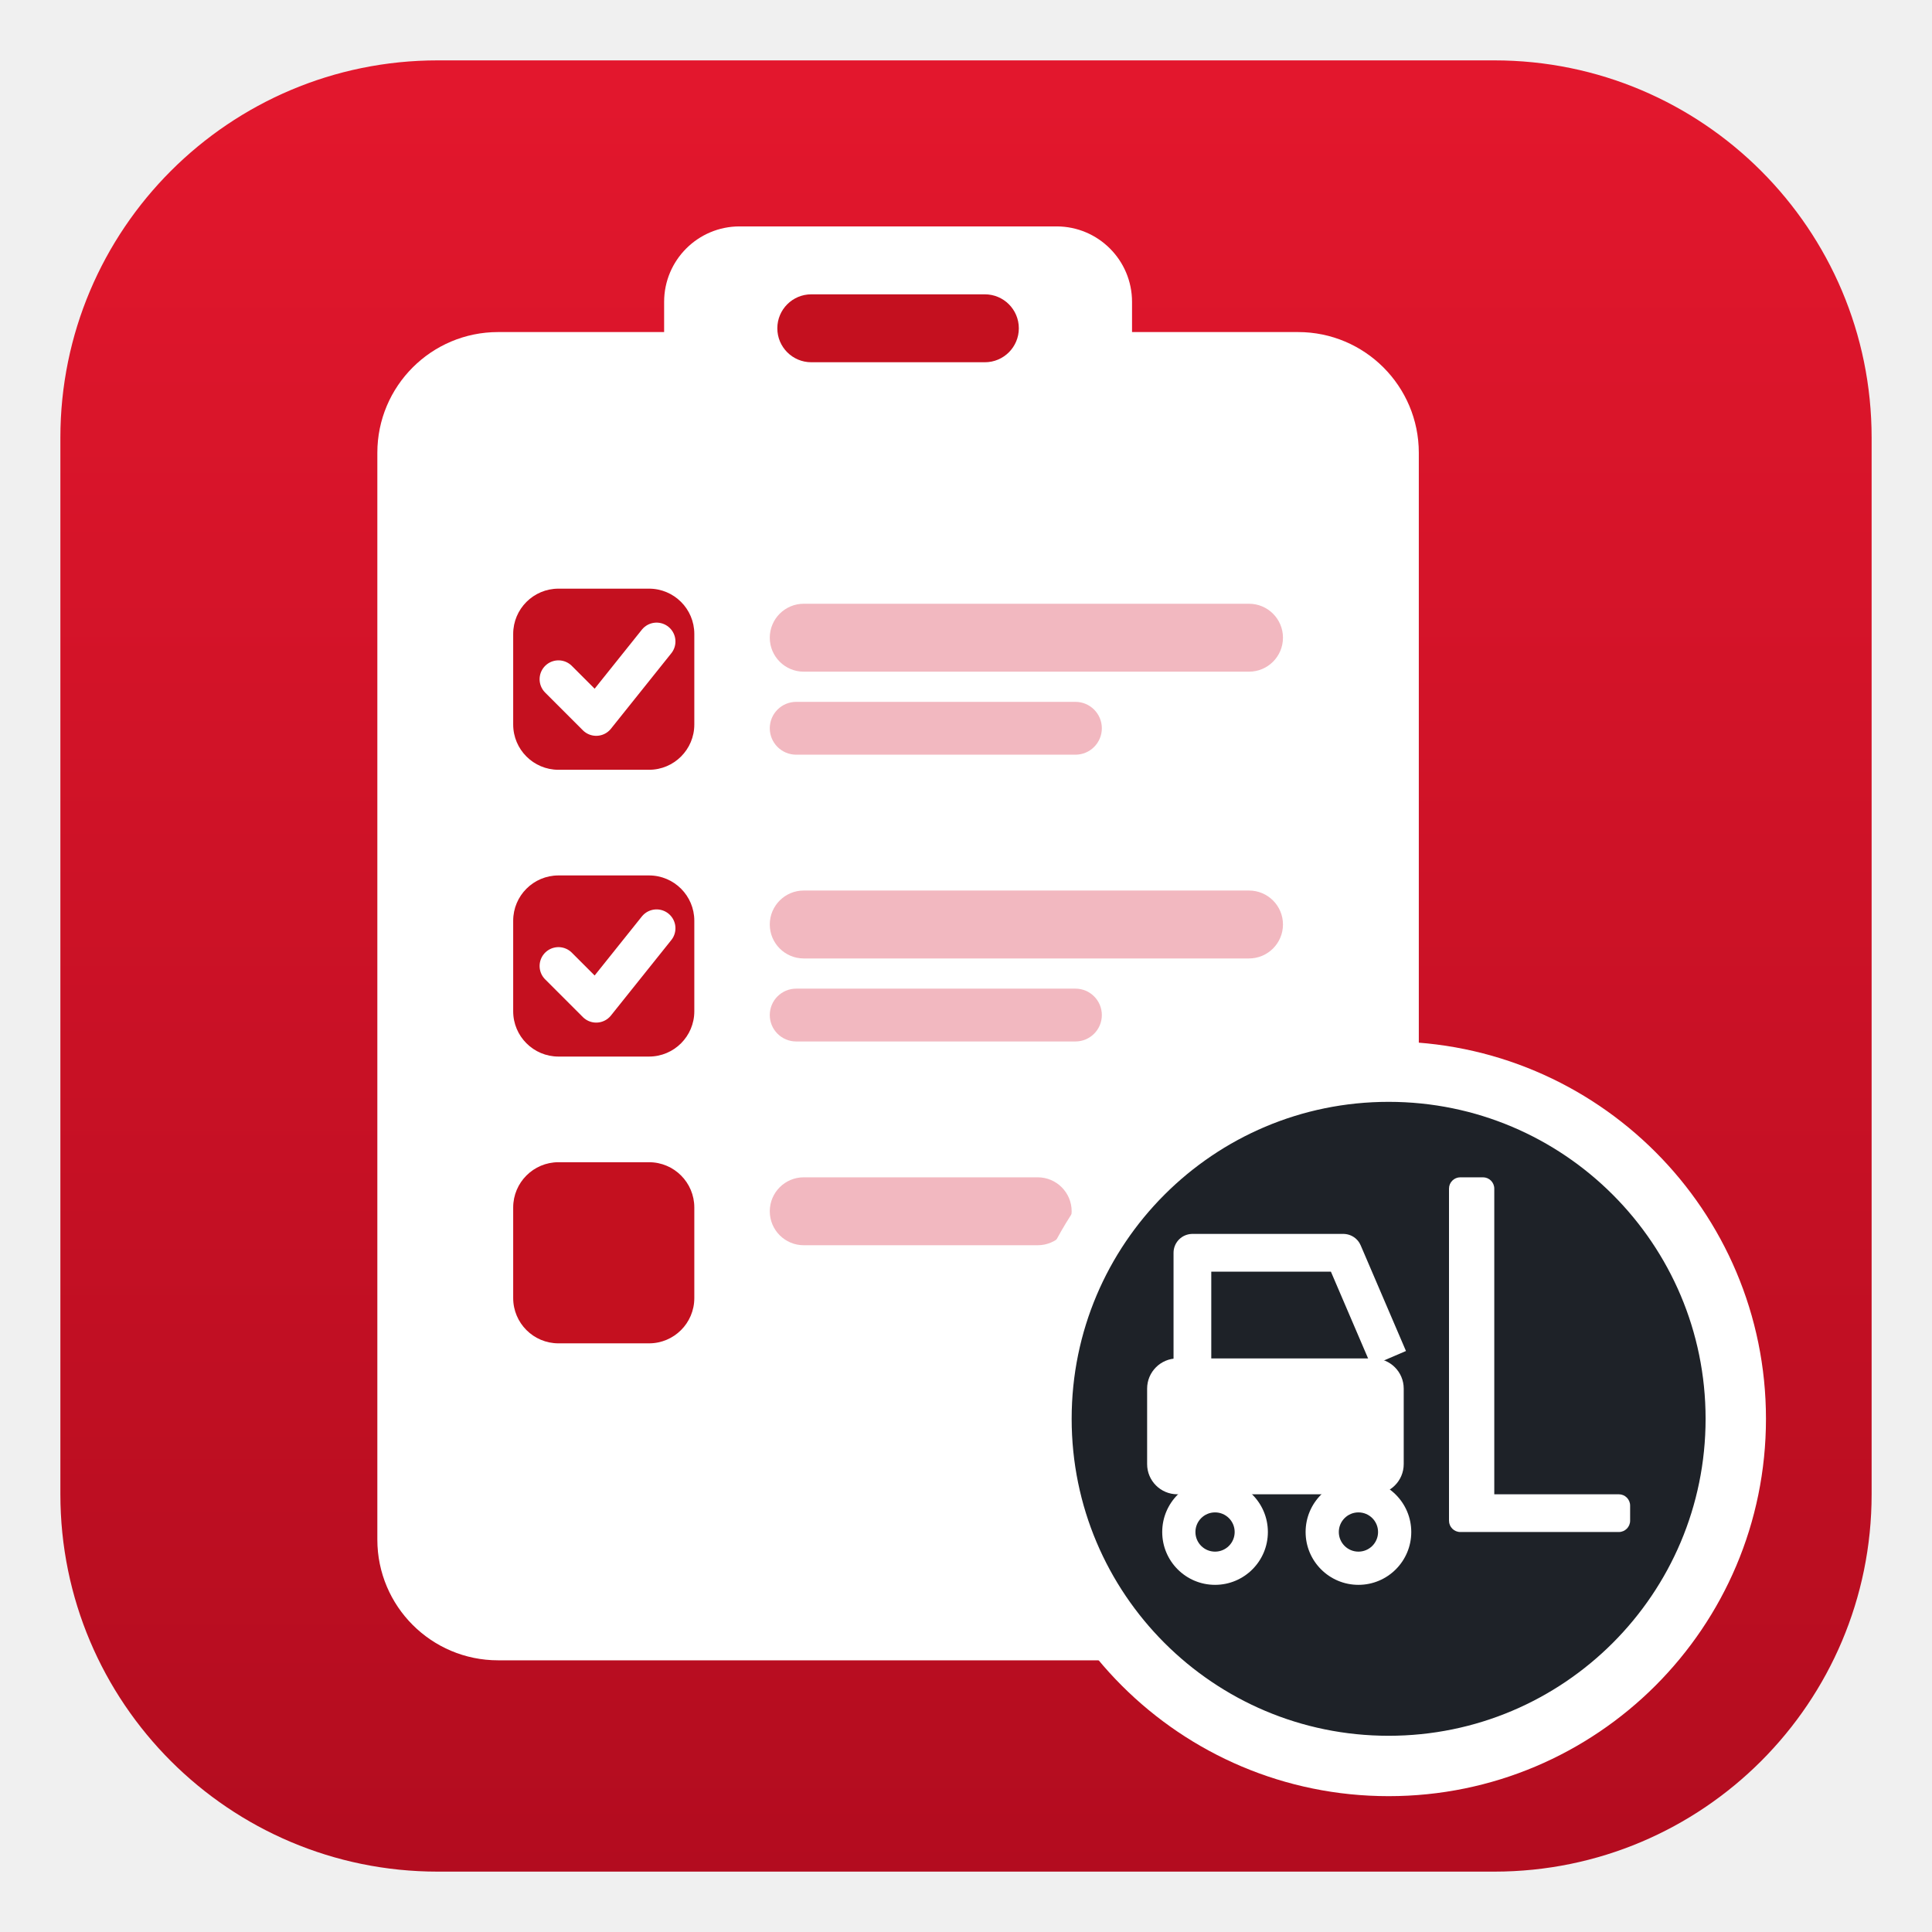
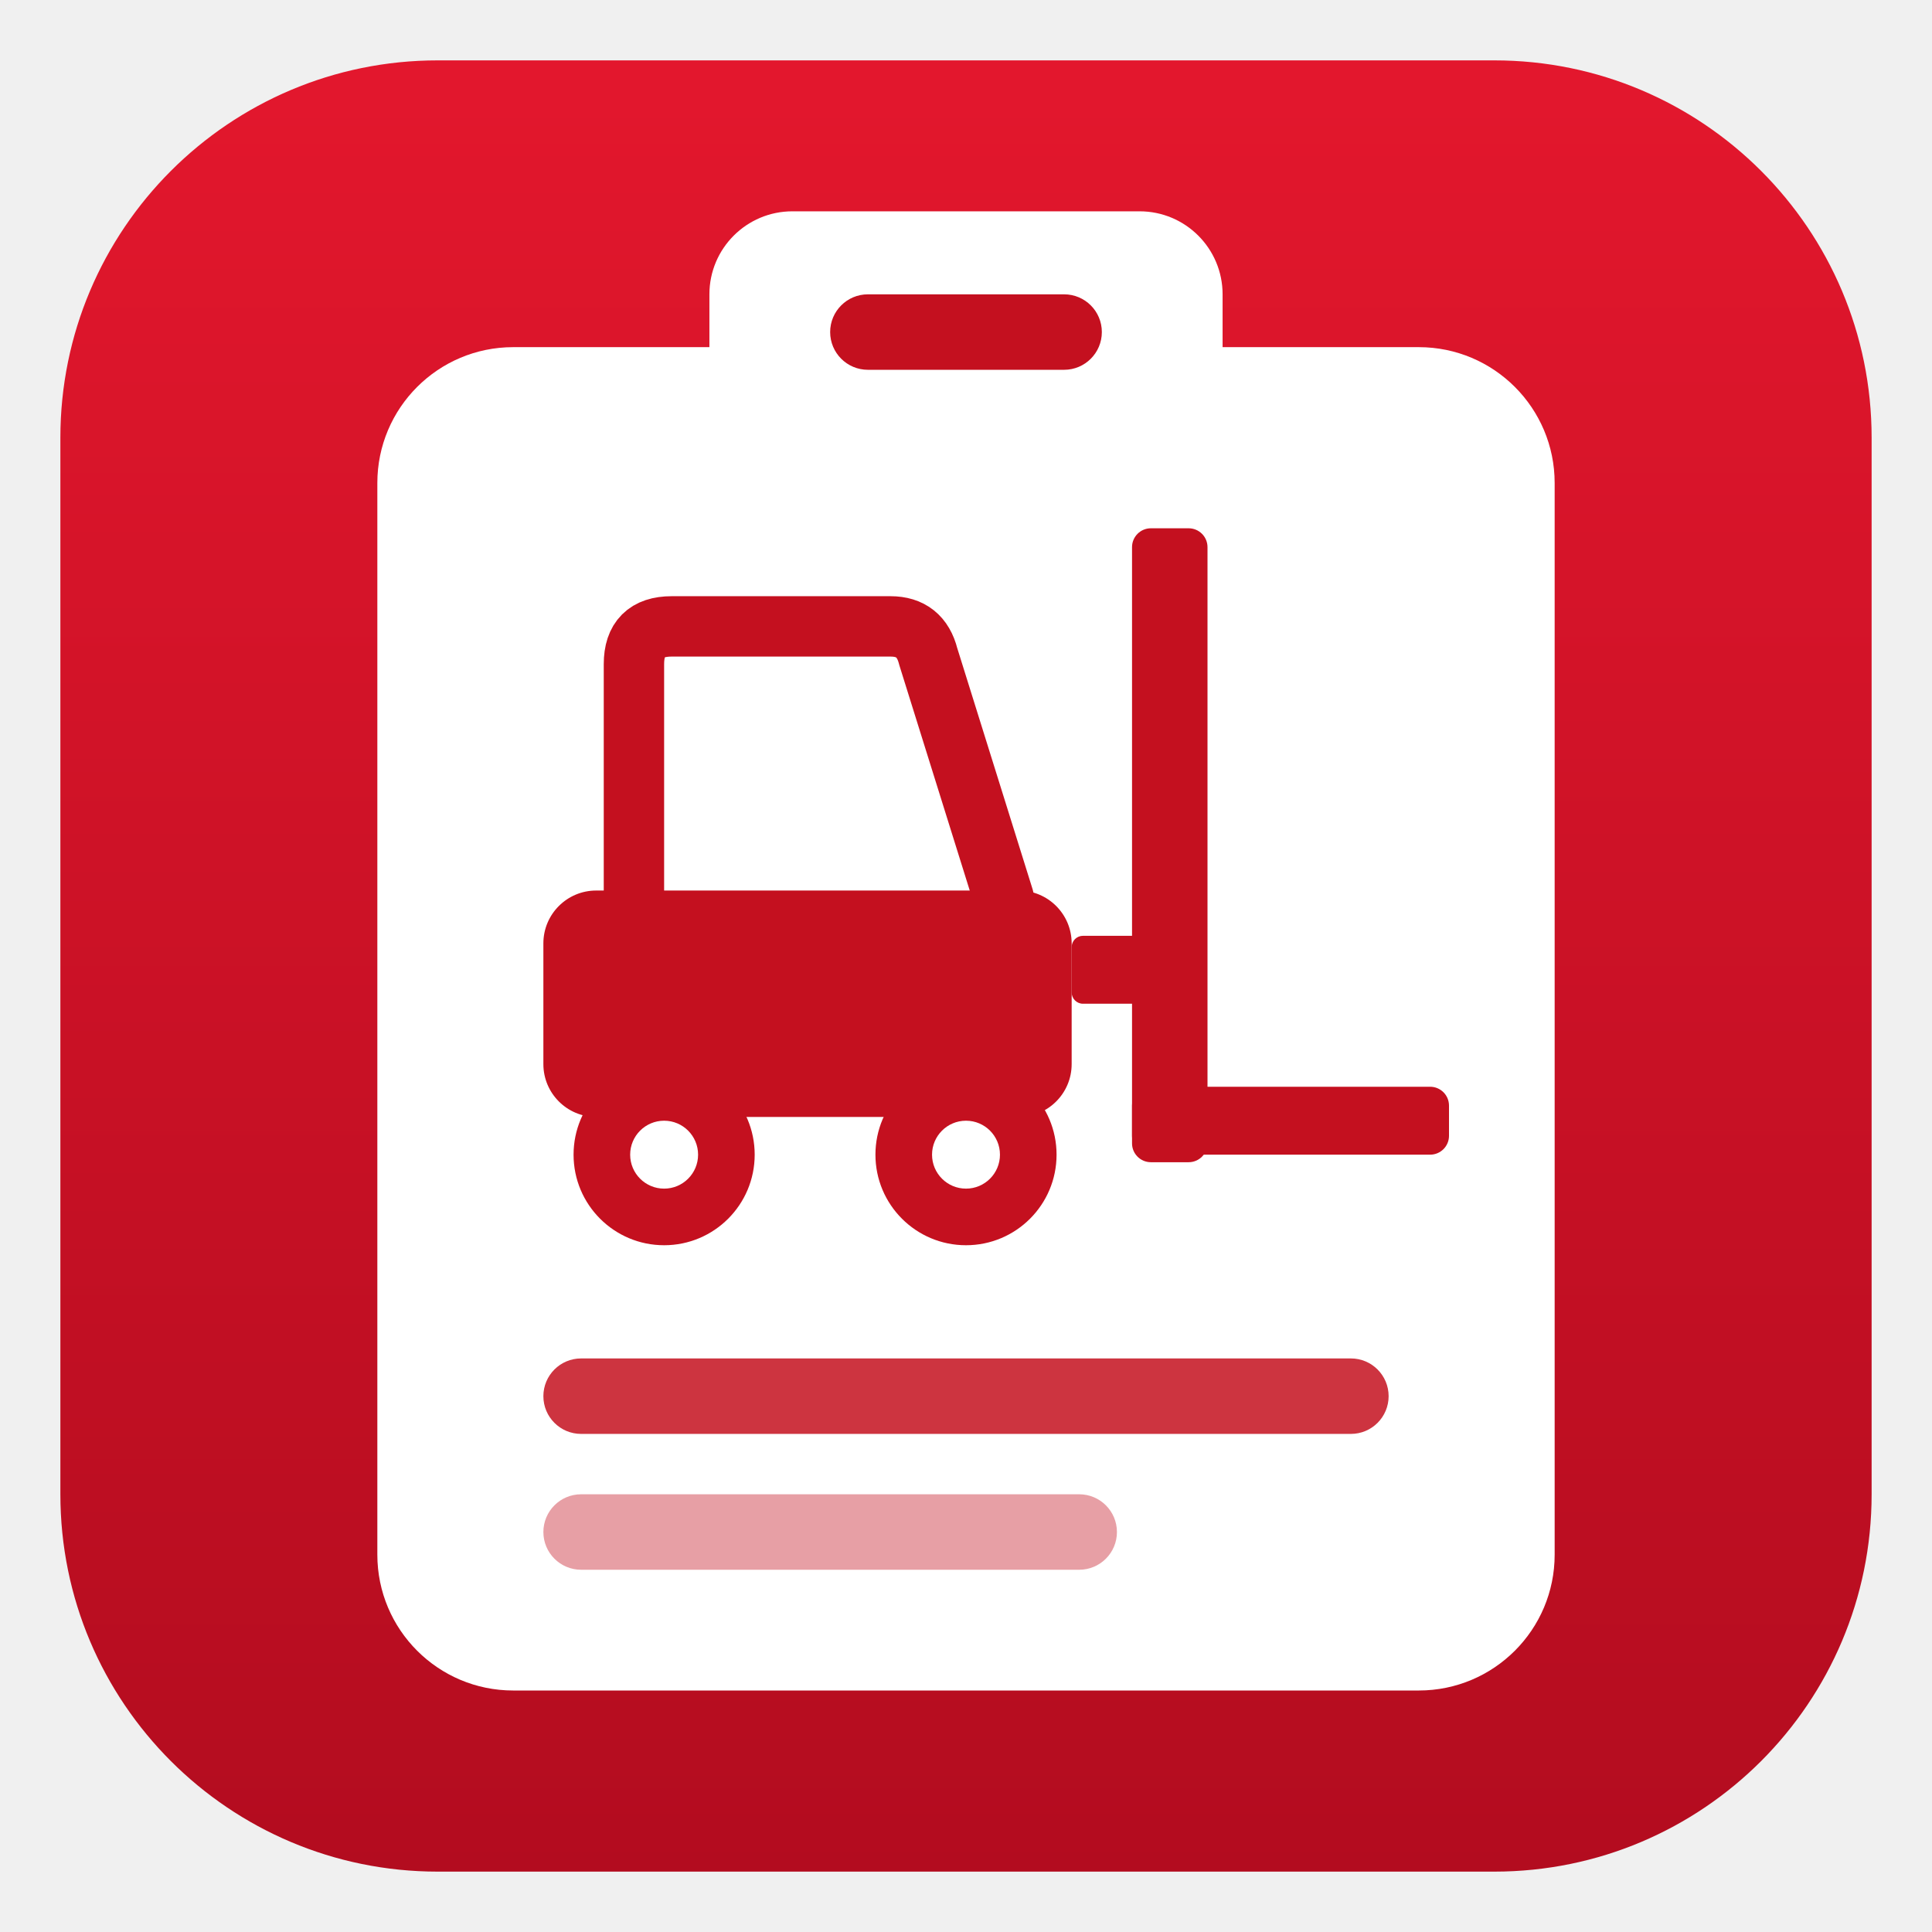
<svg xmlns="http://www.w3.org/2000/svg" viewBox="0 0 256 256">
  <defs>
    <linearGradient id="g" x1="0" y1="0" x2="0" y2="1">
      <stop offset="0" stop-color="#e3172d" />
      <stop offset="1" stop-color="#b30c1f" />
    </linearGradient>
  </defs>
  <rect x="8" y="8" width="240" height="240" rx="50" fill="url(#g)" />
-   <rect x="50" y="44" width="138" height="176" rx="16" fill="#fff" />
-   <rect x="88" y="30" width="62" height="30" rx="10" fill="#fff" />
-   <rect x="103" y="39" width="32" height="9" rx="4.5" fill="#c4101f" />
+   <rect x="50" y="46" width="156" height="178" rx="18" fill="#fff" />
+   <rect x="94" y="28" width="68" height="34" rx="11" fill="#fff" />
+   <rect x="110" y="39" width="36" height="10" rx="5" fill="#c4101f" />
  <g fill="#c4101f">
-     <rect x="68" y="78" width="24" height="24" rx="6" />
-     <rect x="68" y="116" width="24" height="24" rx="6" />
-     <rect x="68" y="154" width="24" height="24" rx="6" />
+     <rect x="72" y="118" width="70" height="30" rx="7" />
+     <rect x="150" y="70" width="10" height="84" rx="2.5" />
+     <rect x="150" y="144" width="42" height="9" rx="2.5" />
+     <rect x="142" y="124" width="10" height="9" rx="1.5" />
  </g>
-   <g fill="none" stroke="#fff" stroke-width="5" stroke-linecap="round" stroke-linejoin="round">
-     <path d="M74 90 l5 5 l8 -10" />
-     <path d="M74 128 l5 5 l8 -10" />
-   </g>
-   <g fill="#f2b8c0">
-     <rect x="102" y="80" width="68" height="9" rx="4.5" />
-     <rect x="102" y="93" width="44" height="7" rx="3.5" />
-     <rect x="102" y="118" width="68" height="9" rx="4.5" />
-     <rect x="102" y="131" width="44" height="7" rx="3.5" />
-     <rect x="102" y="156" width="40" height="9" rx="4.5" />
-   </g>
-   <circle cx="184" cy="188" r="46" fill="#1e2228" stroke="#fff" stroke-width="8" />
-   <g fill="#fff">
-     <rect x="152" y="180" width="34" height="18" rx="4" />
-     <rect x="192" y="156" width="6" height="46" rx="1.5" />
-     <rect x="192" y="198" width="24" height="5" rx="1.5" />
-   </g>
-   <path d="M158 181 V166 h20 l6 14" fill="none" stroke="#fff" stroke-width="5" stroke-linejoin="round" />
-   <circle cx="161" cy="203" r="7" fill="#fff" />
-   <circle cx="161" cy="203" r="2.6" fill="#1e2228" />
-   <circle cx="180" cy="203" r="7" fill="#fff" />
-   <circle cx="180" cy="203" r="2.6" fill="#1e2228" />
+   <path d="M84 119 V88 q0-5 5-5 h29 q4 0 5 4 l10 32" fill="none" stroke="#c4101f" stroke-width="8" stroke-linejoin="round" stroke-linecap="round" />
+   <circle cx="88" cy="153" r="12" fill="#c4101f" />
+   <circle cx="88" cy="153" r="4.5" fill="#fff" />
+   <circle cx="128" cy="153" r="12" fill="#c4101f" />
+   <circle cx="128" cy="153" r="4.5" fill="#fff" />
+   <rect x="72" y="180" width="112" height="10" rx="5" fill="#c4101f" opacity=".85" />
+   <rect x="72" y="198" width="76" height="10" rx="5" fill="#c4101f" opacity=".4" />
</svg>
